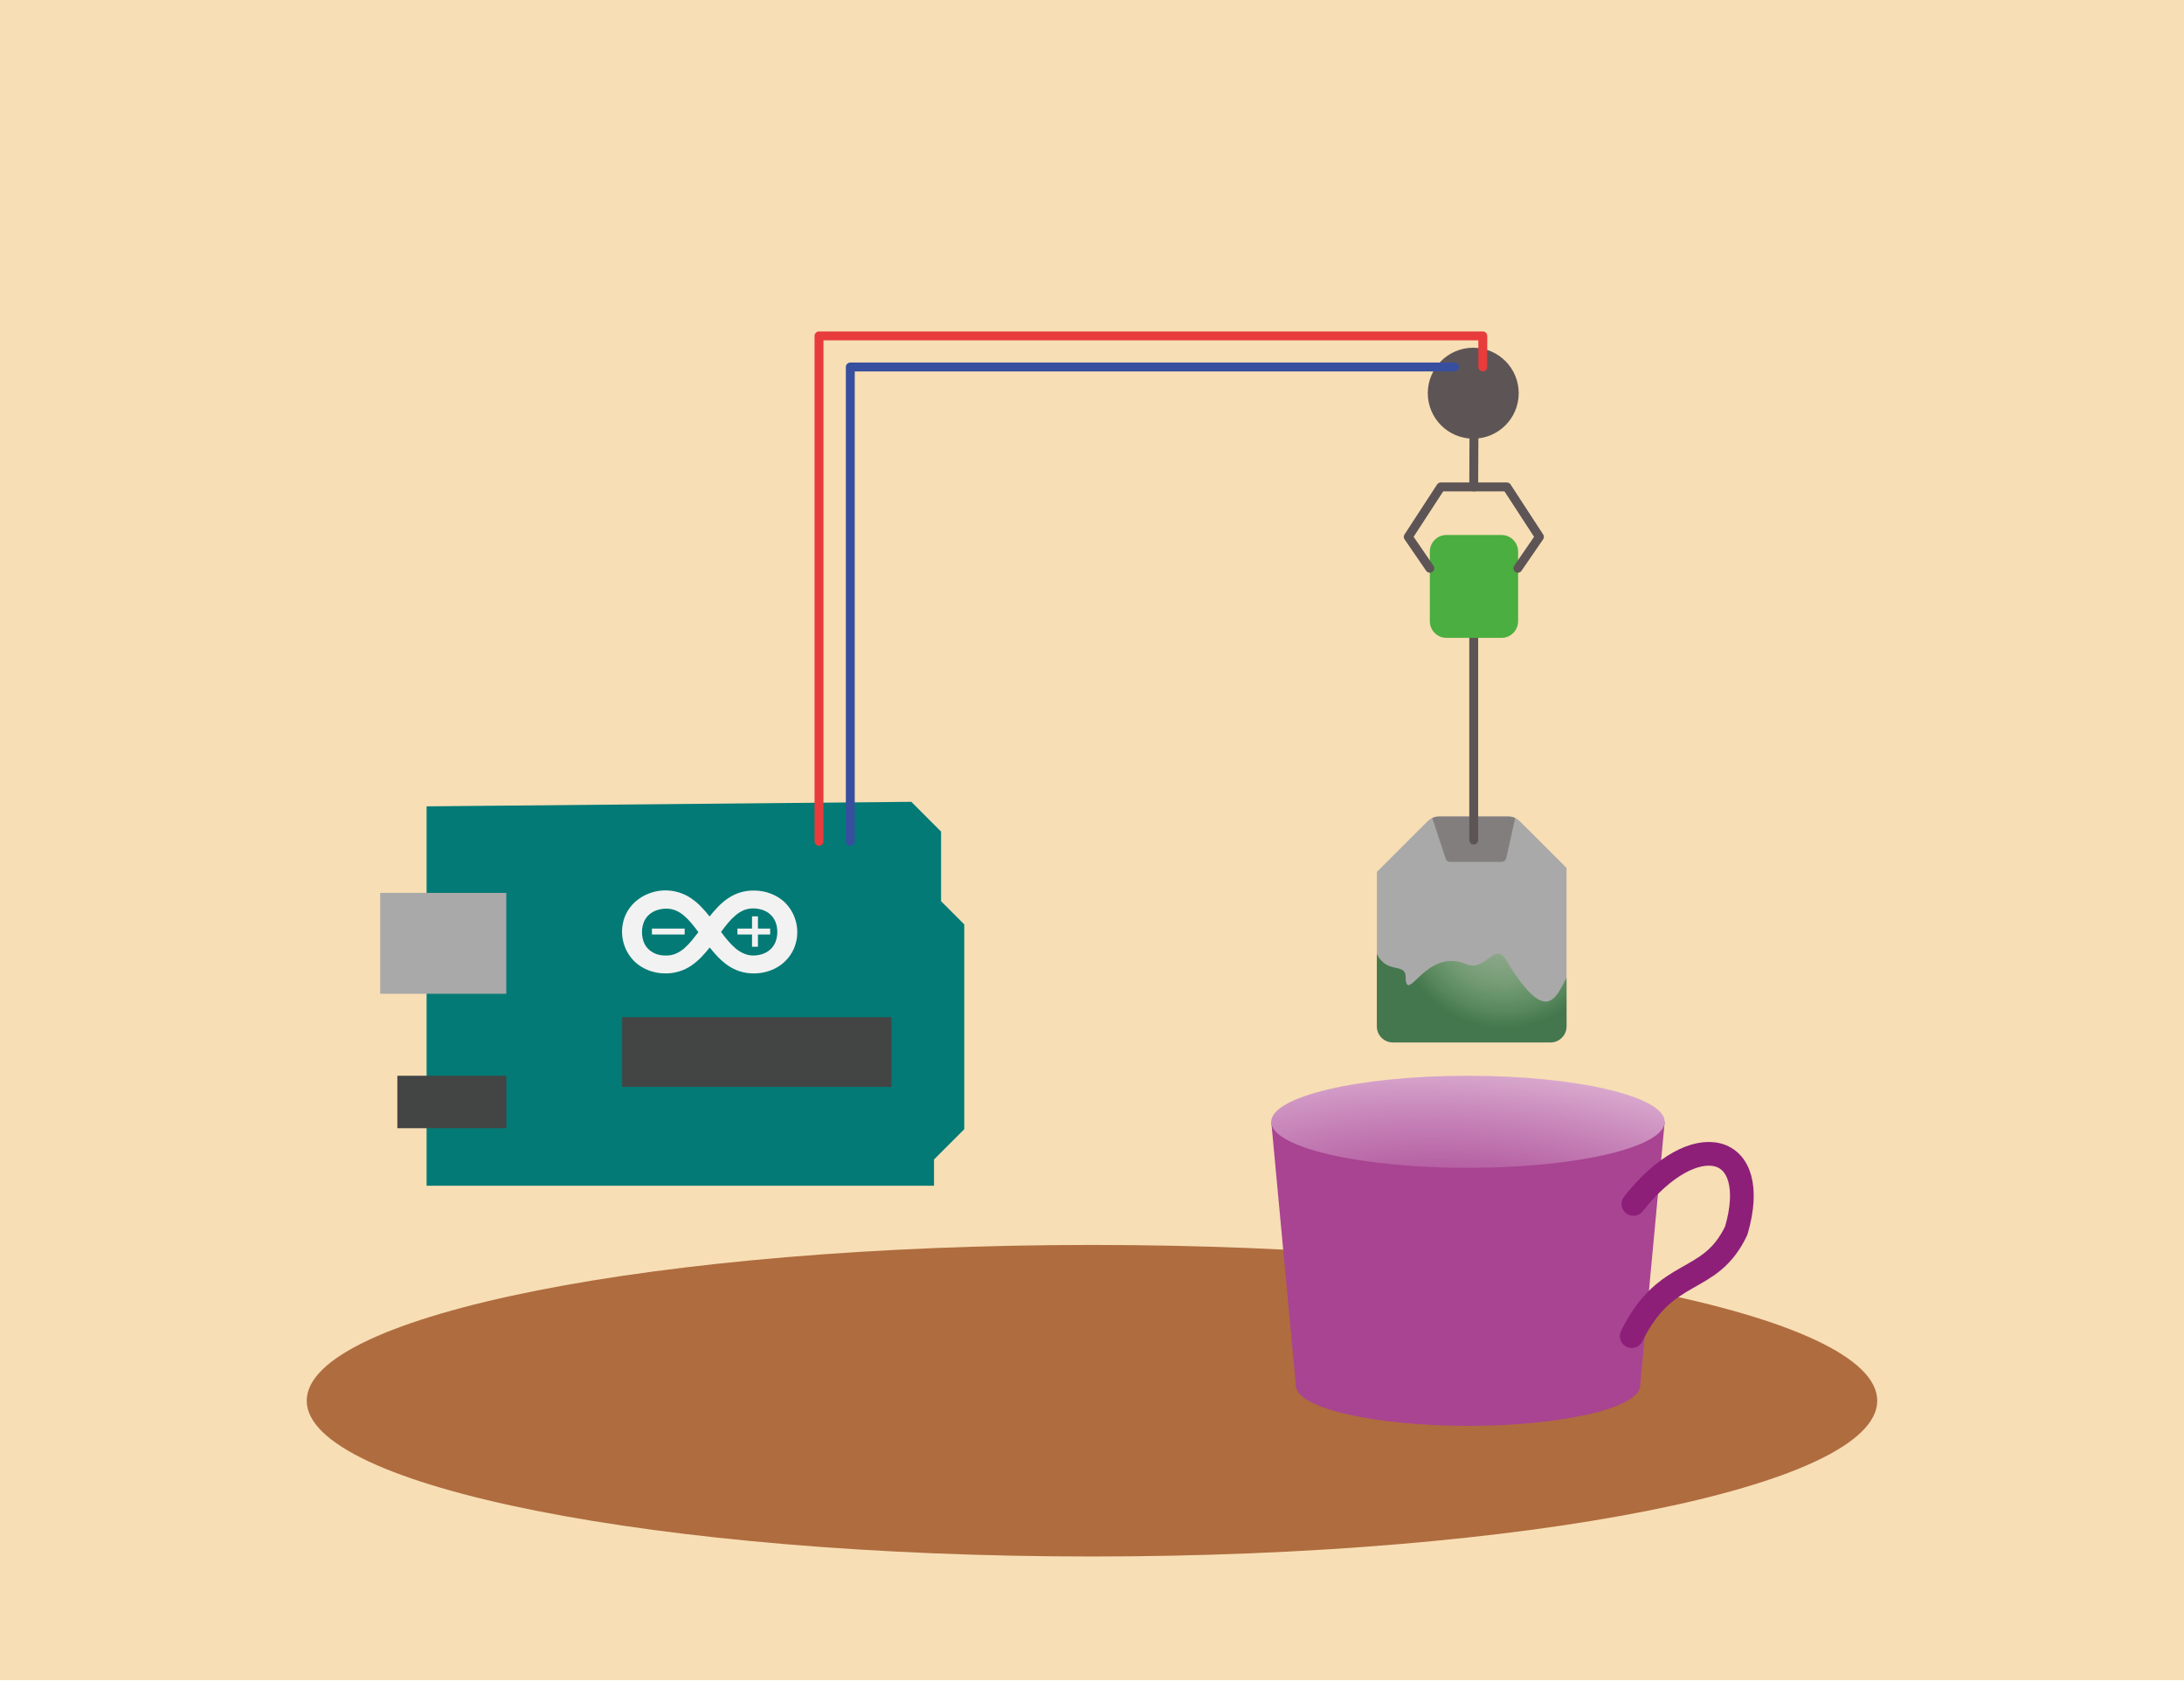
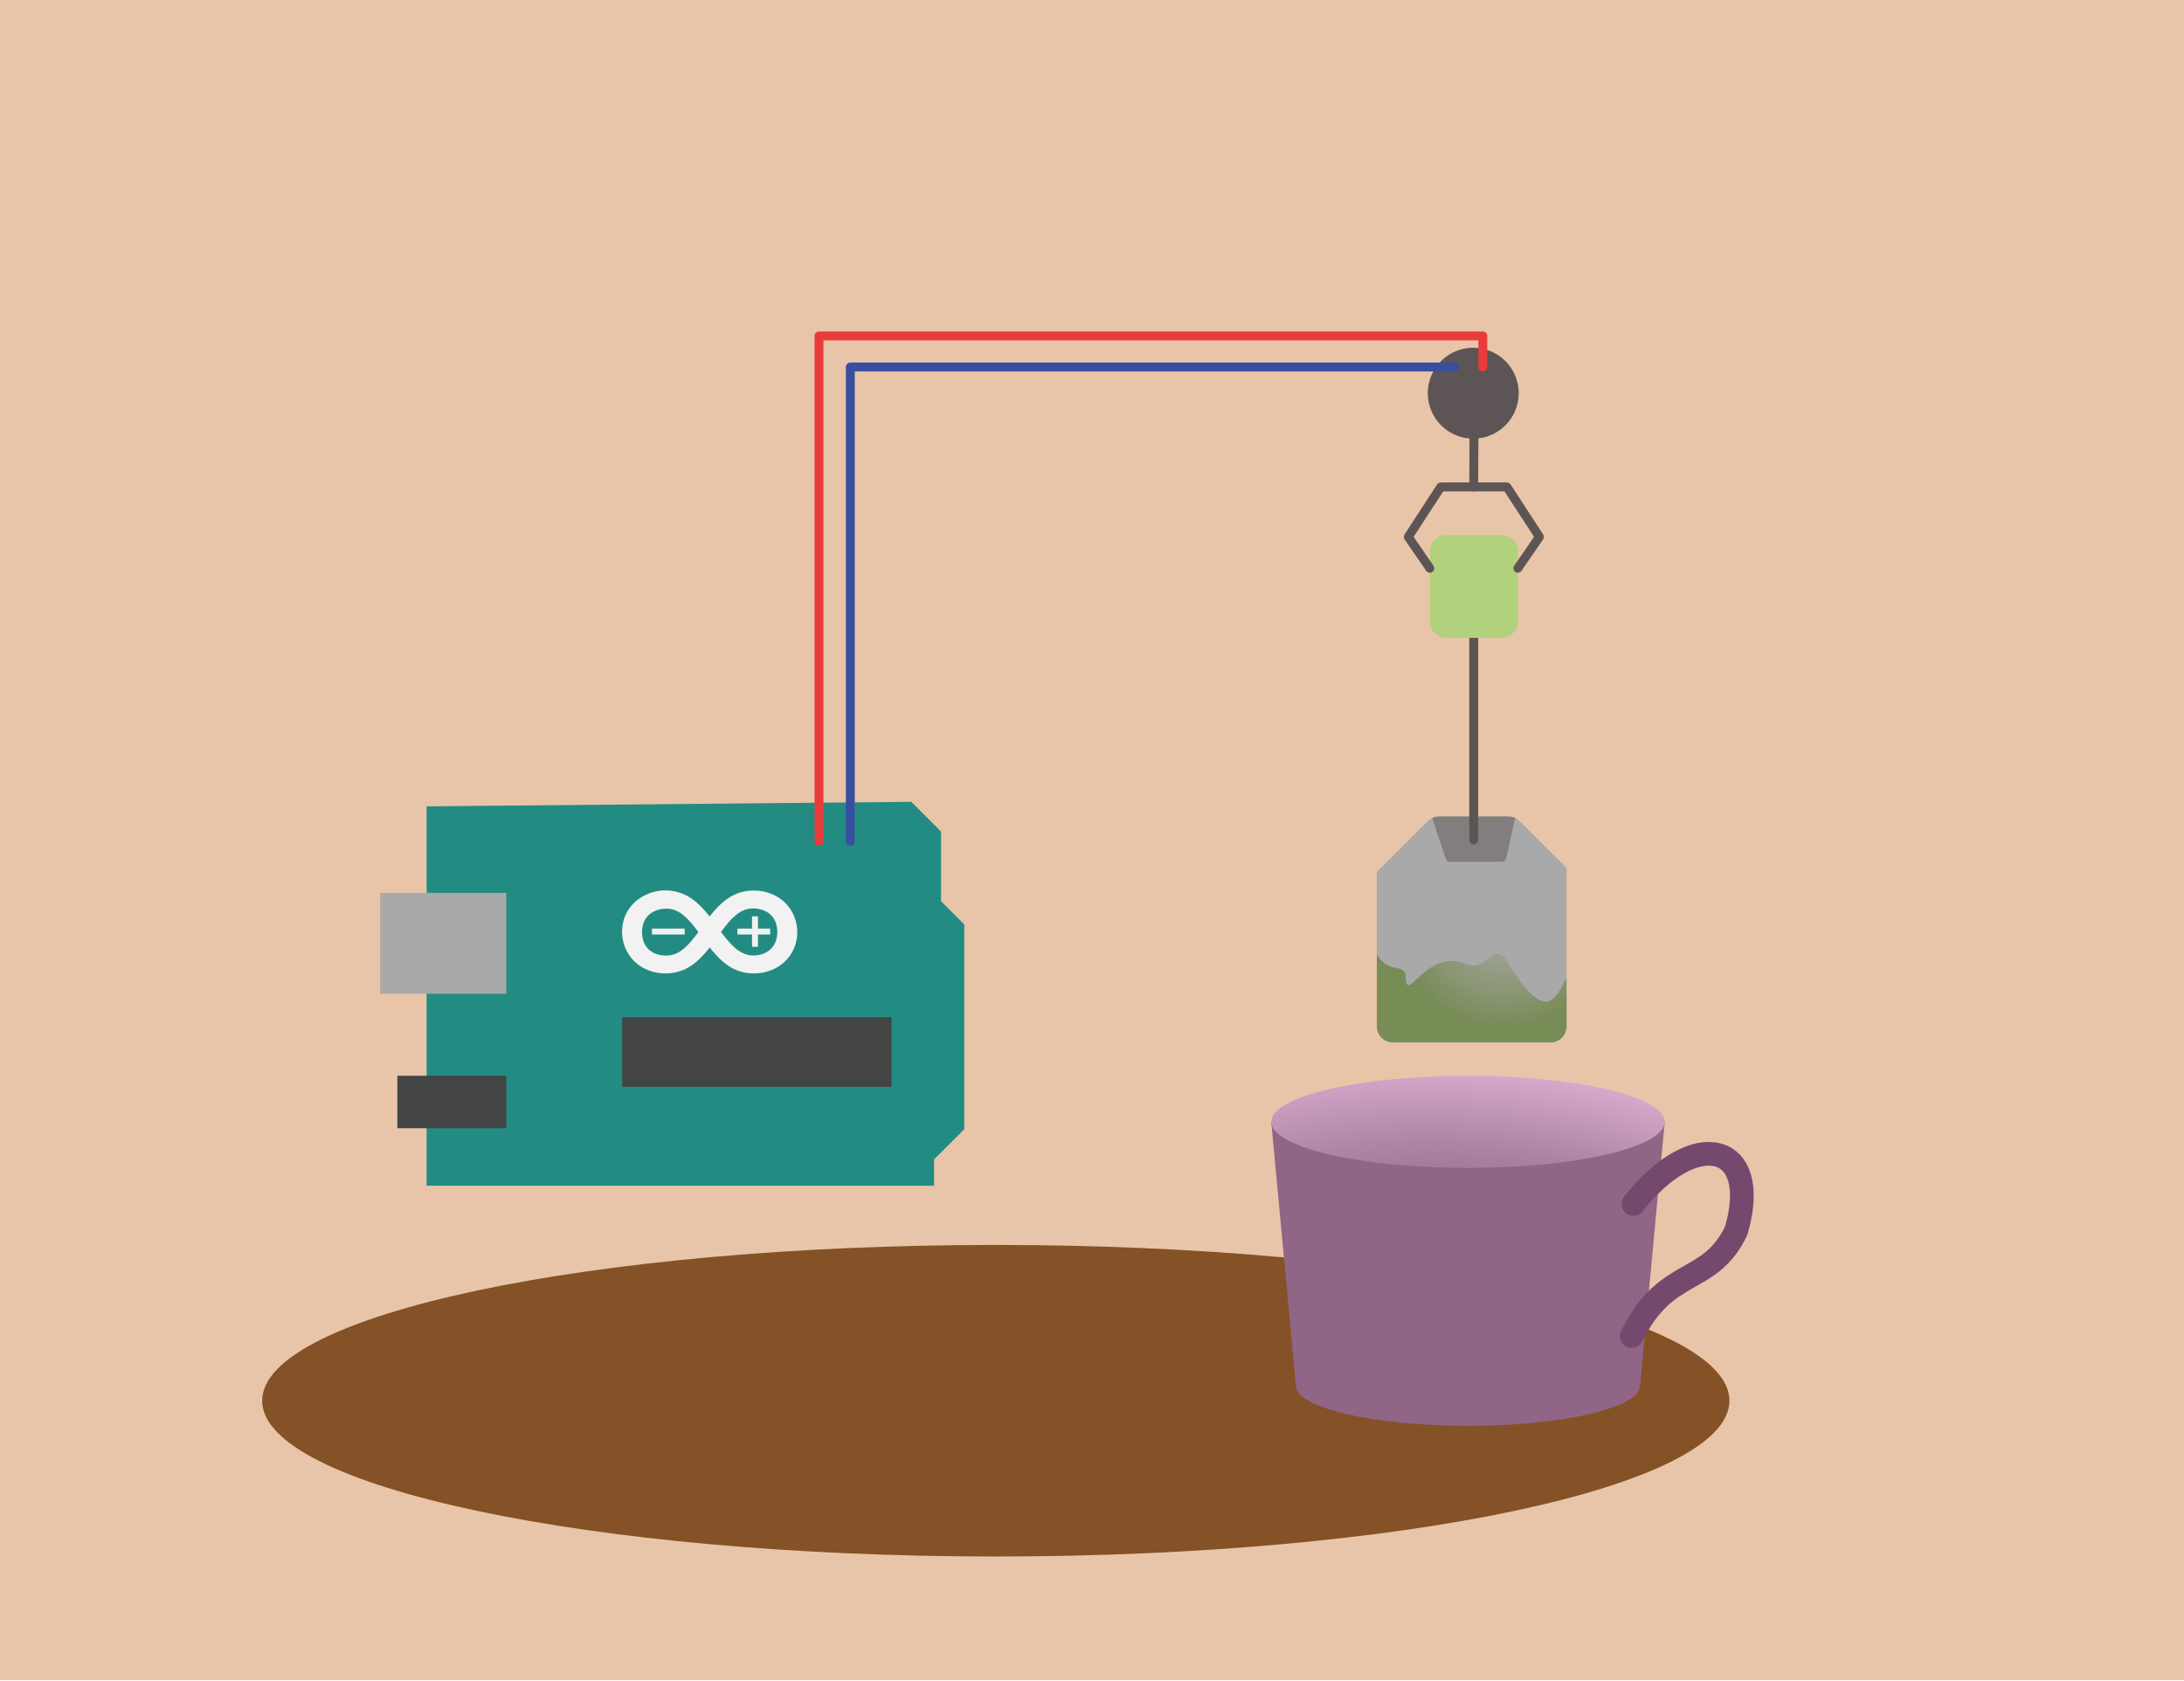
- <svg xmlns="http://www.w3.org/2000/svg" id="e275cb01-20f9-4e10-b584-206c5e3d7d38" data-name="teaCooker" viewBox="0 0 737.01 566.93">
+ <svg xmlns="http://www.w3.org/2000/svg" id="a5cb4f97-e89b-4548-adec-3b665ce45982" data-name="teaCooker" viewBox="0 0 737.01 566.93">
  <defs>
-     <radialGradient id="bacc4720-9c2e-45fc-b7bf-3f7eeee1446d" cx="507.53" cy="310.38" r="42.11" gradientUnits="userSpaceOnUse">
-       <stop offset="0" stop-color="#4bae40" stop-opacity="0.2" />
-       <stop offset="0.18" stop-color="#47a63f" stop-opacity="0.29" />
-       <stop offset="0.48" stop-color="#3d903c" stop-opacity="0.55" />
-       <stop offset="0.84" stop-color="#2c6d36" stop-opacity="0.97" />
-       <stop offset="0.87" stop-color="#2b6a36" />
+     <radialGradient id="b4df2bc5-5c84-460a-85a9-2a393e58fea2" cx="507.53" cy="310.38" r="42.11" gradientUnits="userSpaceOnUse">
+       <stop offset="0" stop-color="#6b8441" stop-opacity="0.1" />
+       <stop offset="0.13" stop-color="#6b8441" stop-opacity="0.16" />
+       <stop offset="0.33" stop-color="#6b8441" stop-opacity="0.34" />
+       <stop offset="0.58" stop-color="#6b8441" stop-opacity="0.62" />
+       <stop offset="0.87" stop-color="#6b8441" />
    </radialGradient>
-     <radialGradient id="a2756e7b-8dda-4726-bf92-db5bc79f37d5" cx="491.66" cy="404.06" r="43.99" gradientTransform="matrix(0.06, -1.32, 3.32, 0.23, -875.31, 972.64)" gradientUnits="userSpaceOnUse">
-       <stop offset="0" stop-color="#a84492" />
-       <stop offset="0.16" stop-color="#ac4c97" />
-       <stop offset="0.41" stop-color="#b763a5" />
-       <stop offset="0.72" stop-color="#c989bb" />
+     <radialGradient id="bb13d187-c04c-4465-b5ce-b784324b42a1" cx="491.66" cy="404.06" r="43.99" gradientTransform="matrix(0.06, -1.32, 3.32, 0.23, -875.31, 972.64)" gradientUnits="userSpaceOnUse">
+       <stop offset="0" stop-color="#906586" />
+       <stop offset="0.2" stop-color="#986d8e" />
+       <stop offset="0.53" stop-color="#af84a5" />
+       <stop offset="0.93" stop-color="#d5a8cb" />
      <stop offset="1" stop-color="#dcafd2" />
    </radialGradient>
  </defs>
-   <g id="e3fcd781-c739-41e7-b8fb-b2c11f6d0152" data-name="Layer 20">
-     <rect width="737.01" height="566.93" fill="#f7deb5" />
-     <ellipse cx="368.5" cy="472.63" rx="264.99" ry="52.56" fill="#af6c3f" />
+   <g id="e0d56e2f-5252-406b-9cfb-0470fdf71890" data-name="Layer 20">
+     <rect width="737.01" height="566.93" fill="#d18b52" opacity="0.5" />
+     <ellipse cx="336.04" cy="472.63" rx="247.57" ry="52.56" fill="#855126" />
  </g>
-   <polygon points="143.96 272.08 143.96 400.08 315.19 400.08 315.19 391.23 325.4 381.02 325.4 311.92 317.57 304.08 317.57 280.6 307.53 270.55 143.96 272.08" fill="#037a75" />
+   <polygon points="143.96 272.08 143.96 400.08 315.19 400.08 315.19 391.23 325.4 381.02 325.4 311.92 317.57 304.08 317.57 280.6 307.53 270.55 143.96 272.08" fill="#238c82" />
  <rect x="128.3" y="301.28" width="42.55" height="34.04" fill="#a9a9a9" />
  <rect x="134.09" y="362.98" width="36.77" height="17.7" fill="#434444" />
  <rect x="209.95" y="343.23" width="90.89" height="23.49" fill="#434444" />
  <path d="M254.44,300.49a15.42,15.42,0,0,1,5.58,1,14.74,14.74,0,0,1,4.67,2.84,14.13,14.13,0,0,1,3.18,15.86,13.84,13.84,0,0,1-3.18,4.41,14.07,14.07,0,0,1-4.67,2.85,15.84,15.84,0,0,1-5.58,1,15.24,15.24,0,0,1-4.78-.7,15.86,15.86,0,0,1-3.94-1.93,22.08,22.08,0,0,1-3.32-2.8,41.76,41.76,0,0,1-2.9-3.32,41.76,41.76,0,0,1-2.9,3.32,22.08,22.08,0,0,1-3.32,2.8,15.49,15.49,0,0,1-4,1.93,15.29,15.29,0,0,1-4.76.7,15.69,15.69,0,0,1-5.56-1,14.34,14.34,0,0,1-4.66-2.85,14.1,14.1,0,0,1-3.21-15.87,13.48,13.48,0,0,1,3.21-4.4,15,15,0,0,1,4.66-2.84,15.46,15.46,0,0,1,14.28,1.62,21.51,21.51,0,0,1,3.32,2.8,41.76,41.76,0,0,1,2.9,3.32,41.76,41.76,0,0,1,2.9-3.32,21.51,21.51,0,0,1,3.32-2.8,15.52,15.52,0,0,1,3.94-1.93A15.23,15.23,0,0,1,254.44,300.49Zm-29.55,21.92a7.89,7.89,0,0,0,3.16-.63,10.92,10.92,0,0,0,2.76-1.72,21.34,21.34,0,0,0,2.49-2.53c.81-1,1.6-2,2.38-3-.78-1.08-1.57-2.1-2.38-3.05a20.6,20.6,0,0,0-2.49-2.53,11,11,0,0,0-2.76-1.73,8.06,8.06,0,0,0-3.16-.62,10,10,0,0,0-3.18.5,7.61,7.61,0,0,0-2.61,1.47,6.73,6.73,0,0,0-1.79,2.47,9.53,9.53,0,0,0,0,7,6.65,6.65,0,0,0,1.79,2.47,7.64,7.64,0,0,0,2.61,1.48A10,10,0,0,0,224.89,322.41Zm29.22,0a10,10,0,0,0,3.18-.5,7.45,7.45,0,0,0,2.59-1.48,7,7,0,0,0,1.77-2.47,9.53,9.53,0,0,0,0-7,7,7,0,0,0-1.77-2.47,7.43,7.43,0,0,0-2.59-1.47,10,10,0,0,0-3.18-.5,8.1,8.1,0,0,0-3.16.62,10.74,10.74,0,0,0-2.75,1.73,20,20,0,0,0-2.5,2.53c-.8.95-1.6,2-2.38,3.05.78,1.08,1.58,2.09,2.38,3a20.66,20.66,0,0,0,2.5,2.53,10.7,10.7,0,0,0,2.75,1.72A7.92,7.92,0,0,0,254.11,322.41Z" fill="#f2f2f2" />
  <line x1="248.85" y1="314.32" x2="259.9" y2="314.32" fill="none" stroke="#f2f2f2" stroke-miterlimit="10" stroke-width="2" />
  <line x1="254.78" y1="309.19" x2="254.78" y2="319.45" fill="none" stroke="#f2f2f2" stroke-miterlimit="10" stroke-width="2" />
  <line x1="220" y1="314.32" x2="231.05" y2="314.32" fill="none" stroke="#f2f2f2" stroke-miterlimit="10" stroke-width="2" />
  <path d="M528.64,292.85v53.46a5.43,5.43,0,0,1-5.43,5.43H470.07a5.43,5.43,0,0,1-5.43-5.43v-52.1l17.13-17.13a5.34,5.34,0,0,1,1.55-1.08,5.43,5.43,0,0,1,2.29-.51H509a5.43,5.43,0,0,1,2.29.51,5.34,5.34,0,0,1,1.55,1.08Z" fill="#a9a9a9" />
-   <path d="M528.64,329.9v16.41a5.43,5.43,0,0,1-5.43,5.43H470.07a5.43,5.43,0,0,1-5.43-5.43V321.9c3.6,7.23,10.12,2.42,9.7,8.4.68,8.05,6.81-9.87,19.75-5.28,7.8,3.83,10.21-8.85,14.8,0C521.75,345.75,524.92,337,528.64,329.9Z" opacity="0.8" fill="url(#bacc4720-9c2e-45fc-b7bf-3f7eeee1446d)" />
+   <path d="M528.64,329.9v16.41a5.43,5.43,0,0,1-5.43,5.43H470.07a5.43,5.43,0,0,1-5.43-5.43V321.9c3.6,7.23,10.12,2.42,9.7,8.4.68,8.05,6.81-9.87,19.75-5.28,7.8,3.83,10.21-8.85,14.8,0C521.75,345.75,524.92,337,528.64,329.9Z" opacity="0.8" fill="url(#b4df2bc5-5c84-460a-85a9-2a393e58fea2)" />
  <path d="M511.32,276l-3,13.51a1.67,1.67,0,0,1-1.62,1.3H489.23a1.41,1.41,0,0,1-1.34-1L483.32,276a5.43,5.43,0,0,1,2.29-.51H509A5.43,5.43,0,0,1,511.32,276Z" fill="#5d5454" opacity="0.5" />
  <line x1="497.32" y1="283.46" x2="497.32" y2="205.36" fill="none" stroke="#5d5455" stroke-linecap="round" stroke-linejoin="round" stroke-width="3" />
-   <rect x="482.51" y="180.51" width="29.79" height="34.72" rx="5.62" fill="#4bae40" />
+   <rect x="482.51" y="180.51" width="29.79" height="34.72" rx="5.62" fill="#b1d17d" />
  <polyline points="482.51 191.75 475.23 181.15 486.21 164.3 497.4 164.3" fill="none" stroke="#5d5455" stroke-linecap="round" stroke-linejoin="round" stroke-width="3" />
  <polyline points="512.21 191.75 519.49 181.15 508.51 164.3 497.32 164.3 497.4 146.47" fill="none" stroke="#5d5455" stroke-linecap="round" stroke-linejoin="round" stroke-width="3" />
  <circle cx="497.16" cy="132.67" r="13.84" fill="#5d5455" stroke="#5d5455" stroke-linecap="round" stroke-linejoin="round" stroke-width="3" />
  <polyline points="490.85 123.83 286.94 123.83 286.94 283.89" fill="none" stroke="#374f9e" stroke-linecap="round" stroke-linejoin="round" stroke-width="3" />
  <polyline points="500.38 123.83 500.38 113.34 276.38 113.34 276.38 283.89" fill="none" stroke="#e83b3b" stroke-linecap="round" stroke-linejoin="round" stroke-width="3" />
-   <g id="b6b01fb2-65bb-45ef-b5b9-b7d2228ee388" data-name="Layer 19">
-     <ellipse cx="495.38" cy="467.51" rx="58.09" ry="13.6" fill="#a84492" />
-     <polygon points="429 378.52 437.3 467.51 553.47 467.51 561.77 378.52 429 378.52" fill="#a84492" />
-     <ellipse cx="495.38" cy="378.52" rx="66.39" ry="15.54" fill="url(#a2756e7b-8dda-4726-bf92-db5bc79f37d5)" />
-     <path d="M551.21,406.23c20.78-26.42,43.37-20.72,34.7,9-9,18.93-23.58,11.72-35.27,35.6" fill="none" stroke="#8d1f78" stroke-linecap="round" stroke-linejoin="round" stroke-width="8" />
+   <g id="ec92461d-b0f4-4ab7-a0ee-b5c23acb49c3" data-name="Layer 19">
+     <ellipse cx="495.38" cy="467.51" rx="58.09" ry="13.6" fill="#906586" />
+     <polygon points="429 378.52 437.3 467.51 553.47 467.51 561.77 378.52 429 378.52" fill="#906586" />
+     <ellipse cx="495.38" cy="378.52" rx="66.39" ry="15.54" fill="url(#bb13d187-c04c-4465-b5ce-b784324b42a1)" />
+     <path d="M551.21,406.23c20.78-26.42,43.37-20.72,34.7,9-9,18.93-23.58,11.72-35.27,35.6" fill="none" stroke="#75496d" stroke-linecap="round" stroke-linejoin="round" stroke-width="8" />
  </g>
</svg>
